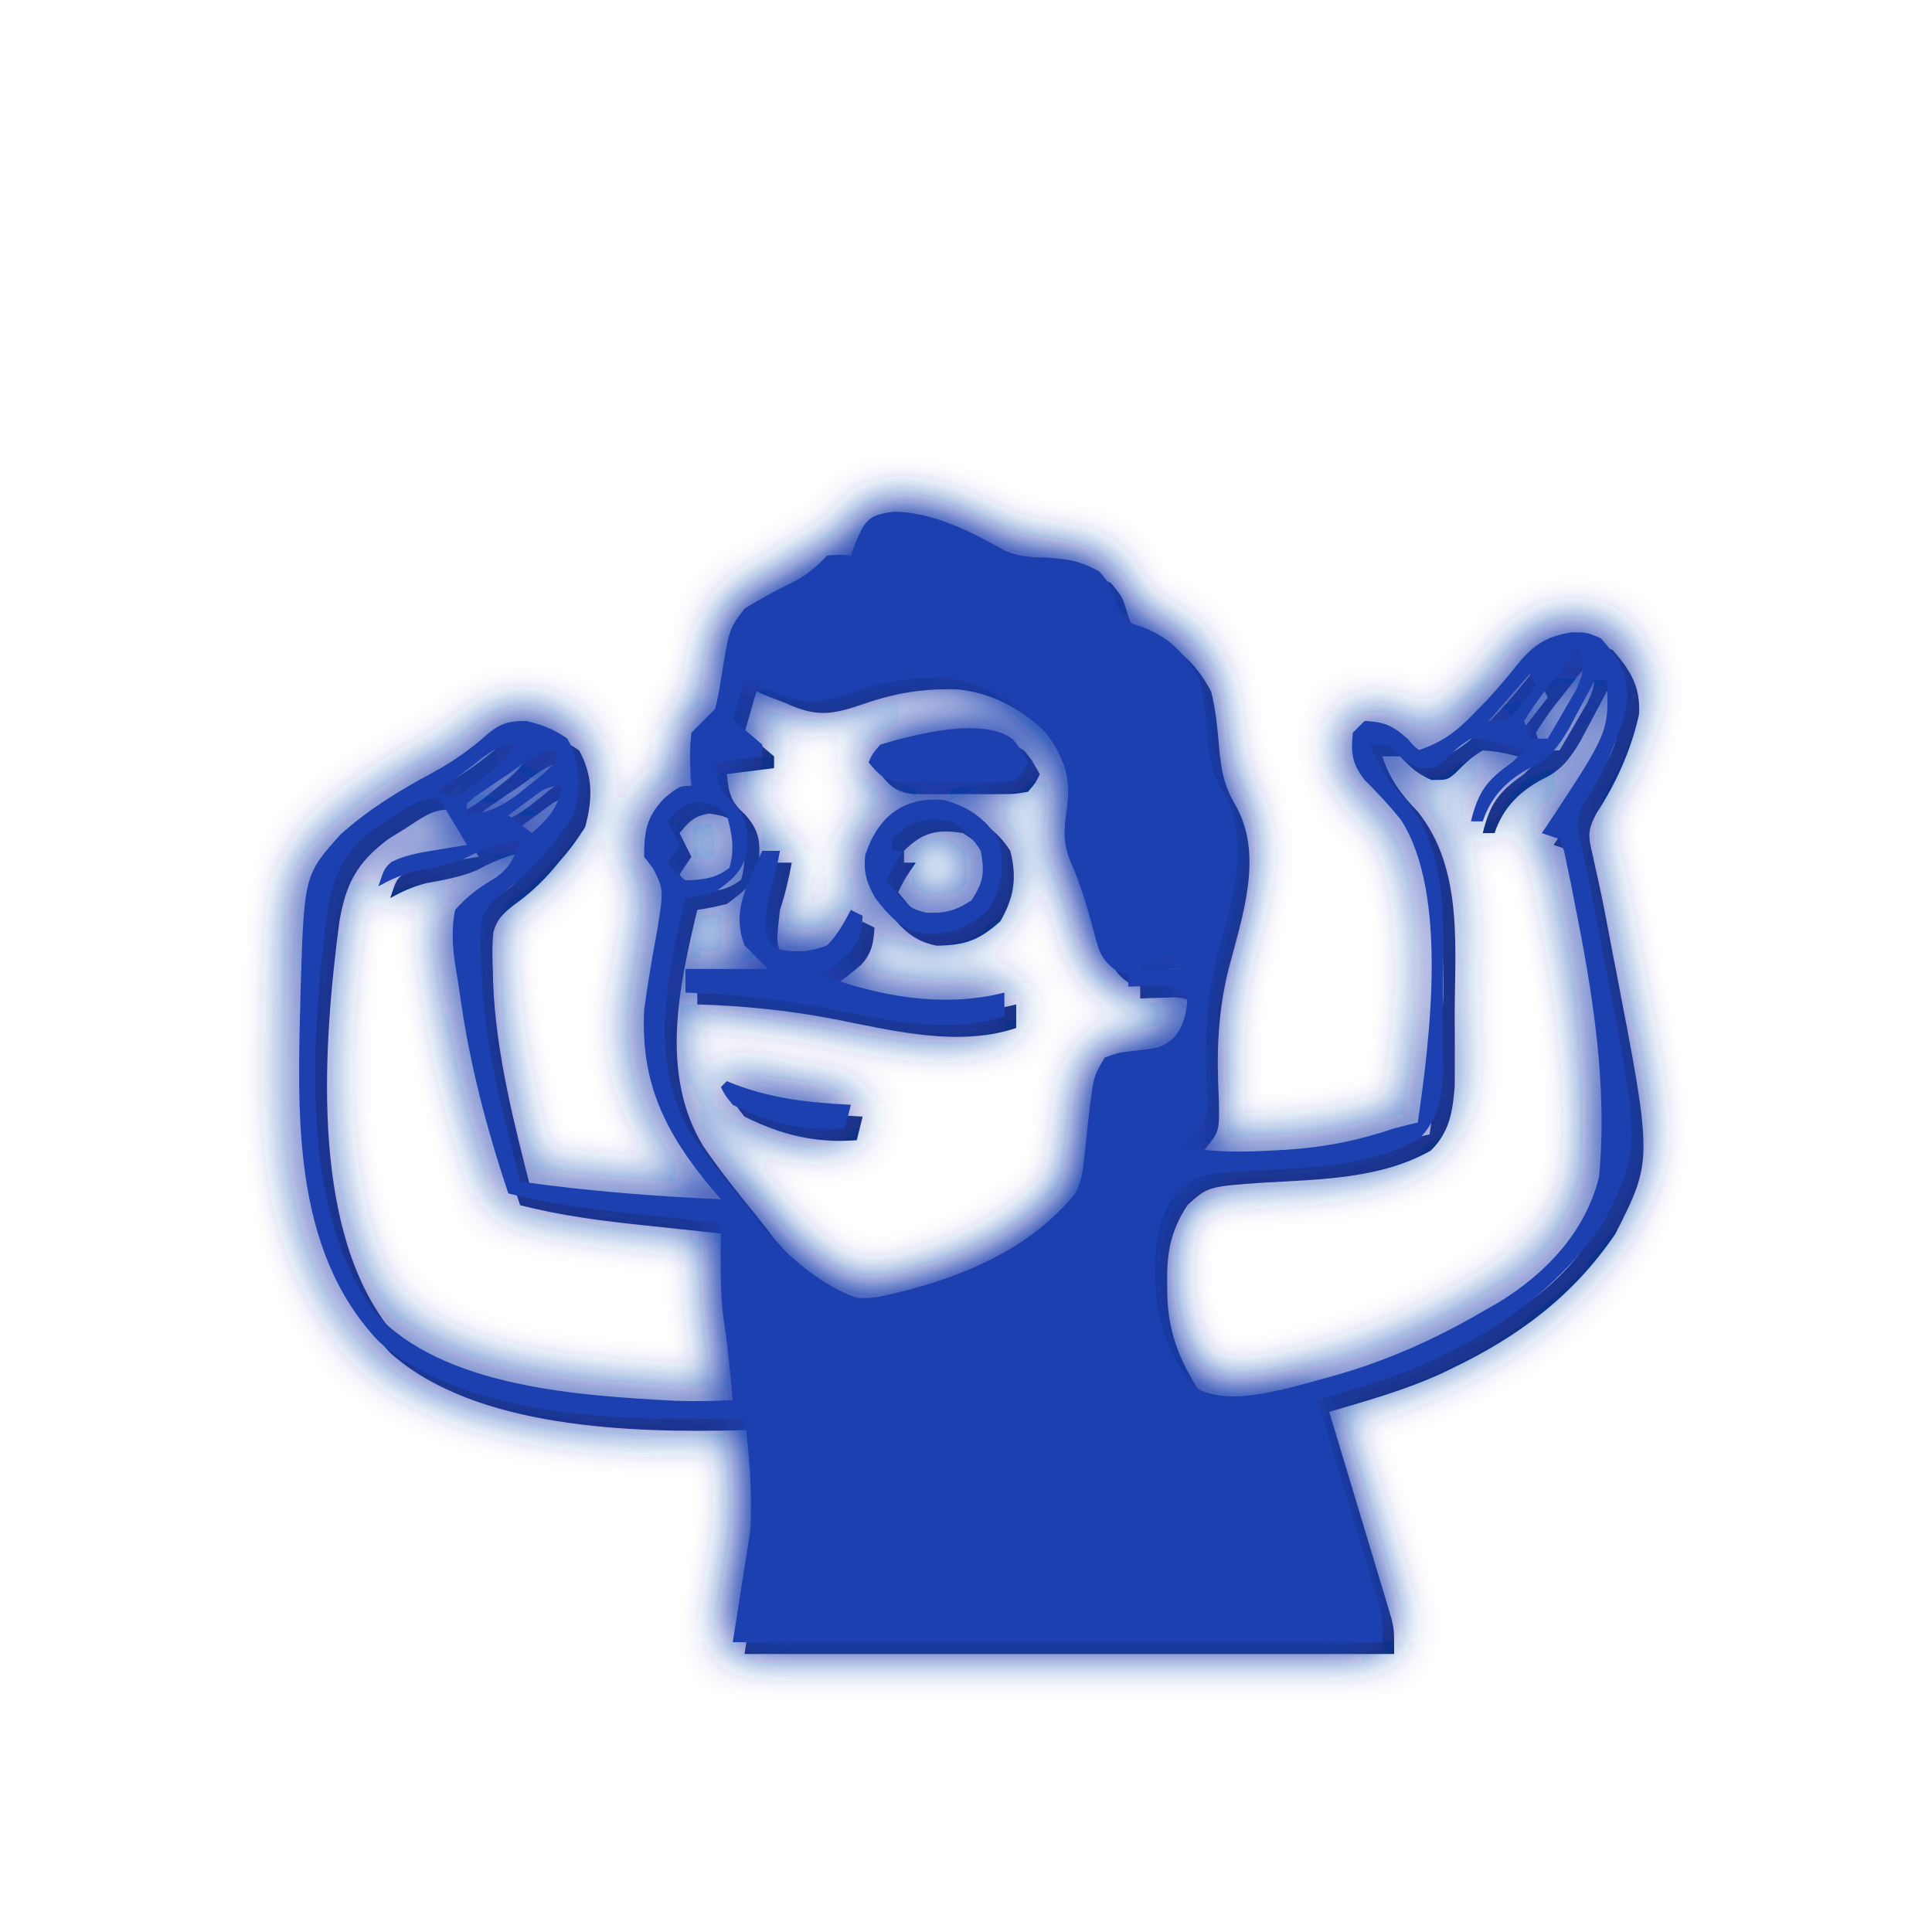
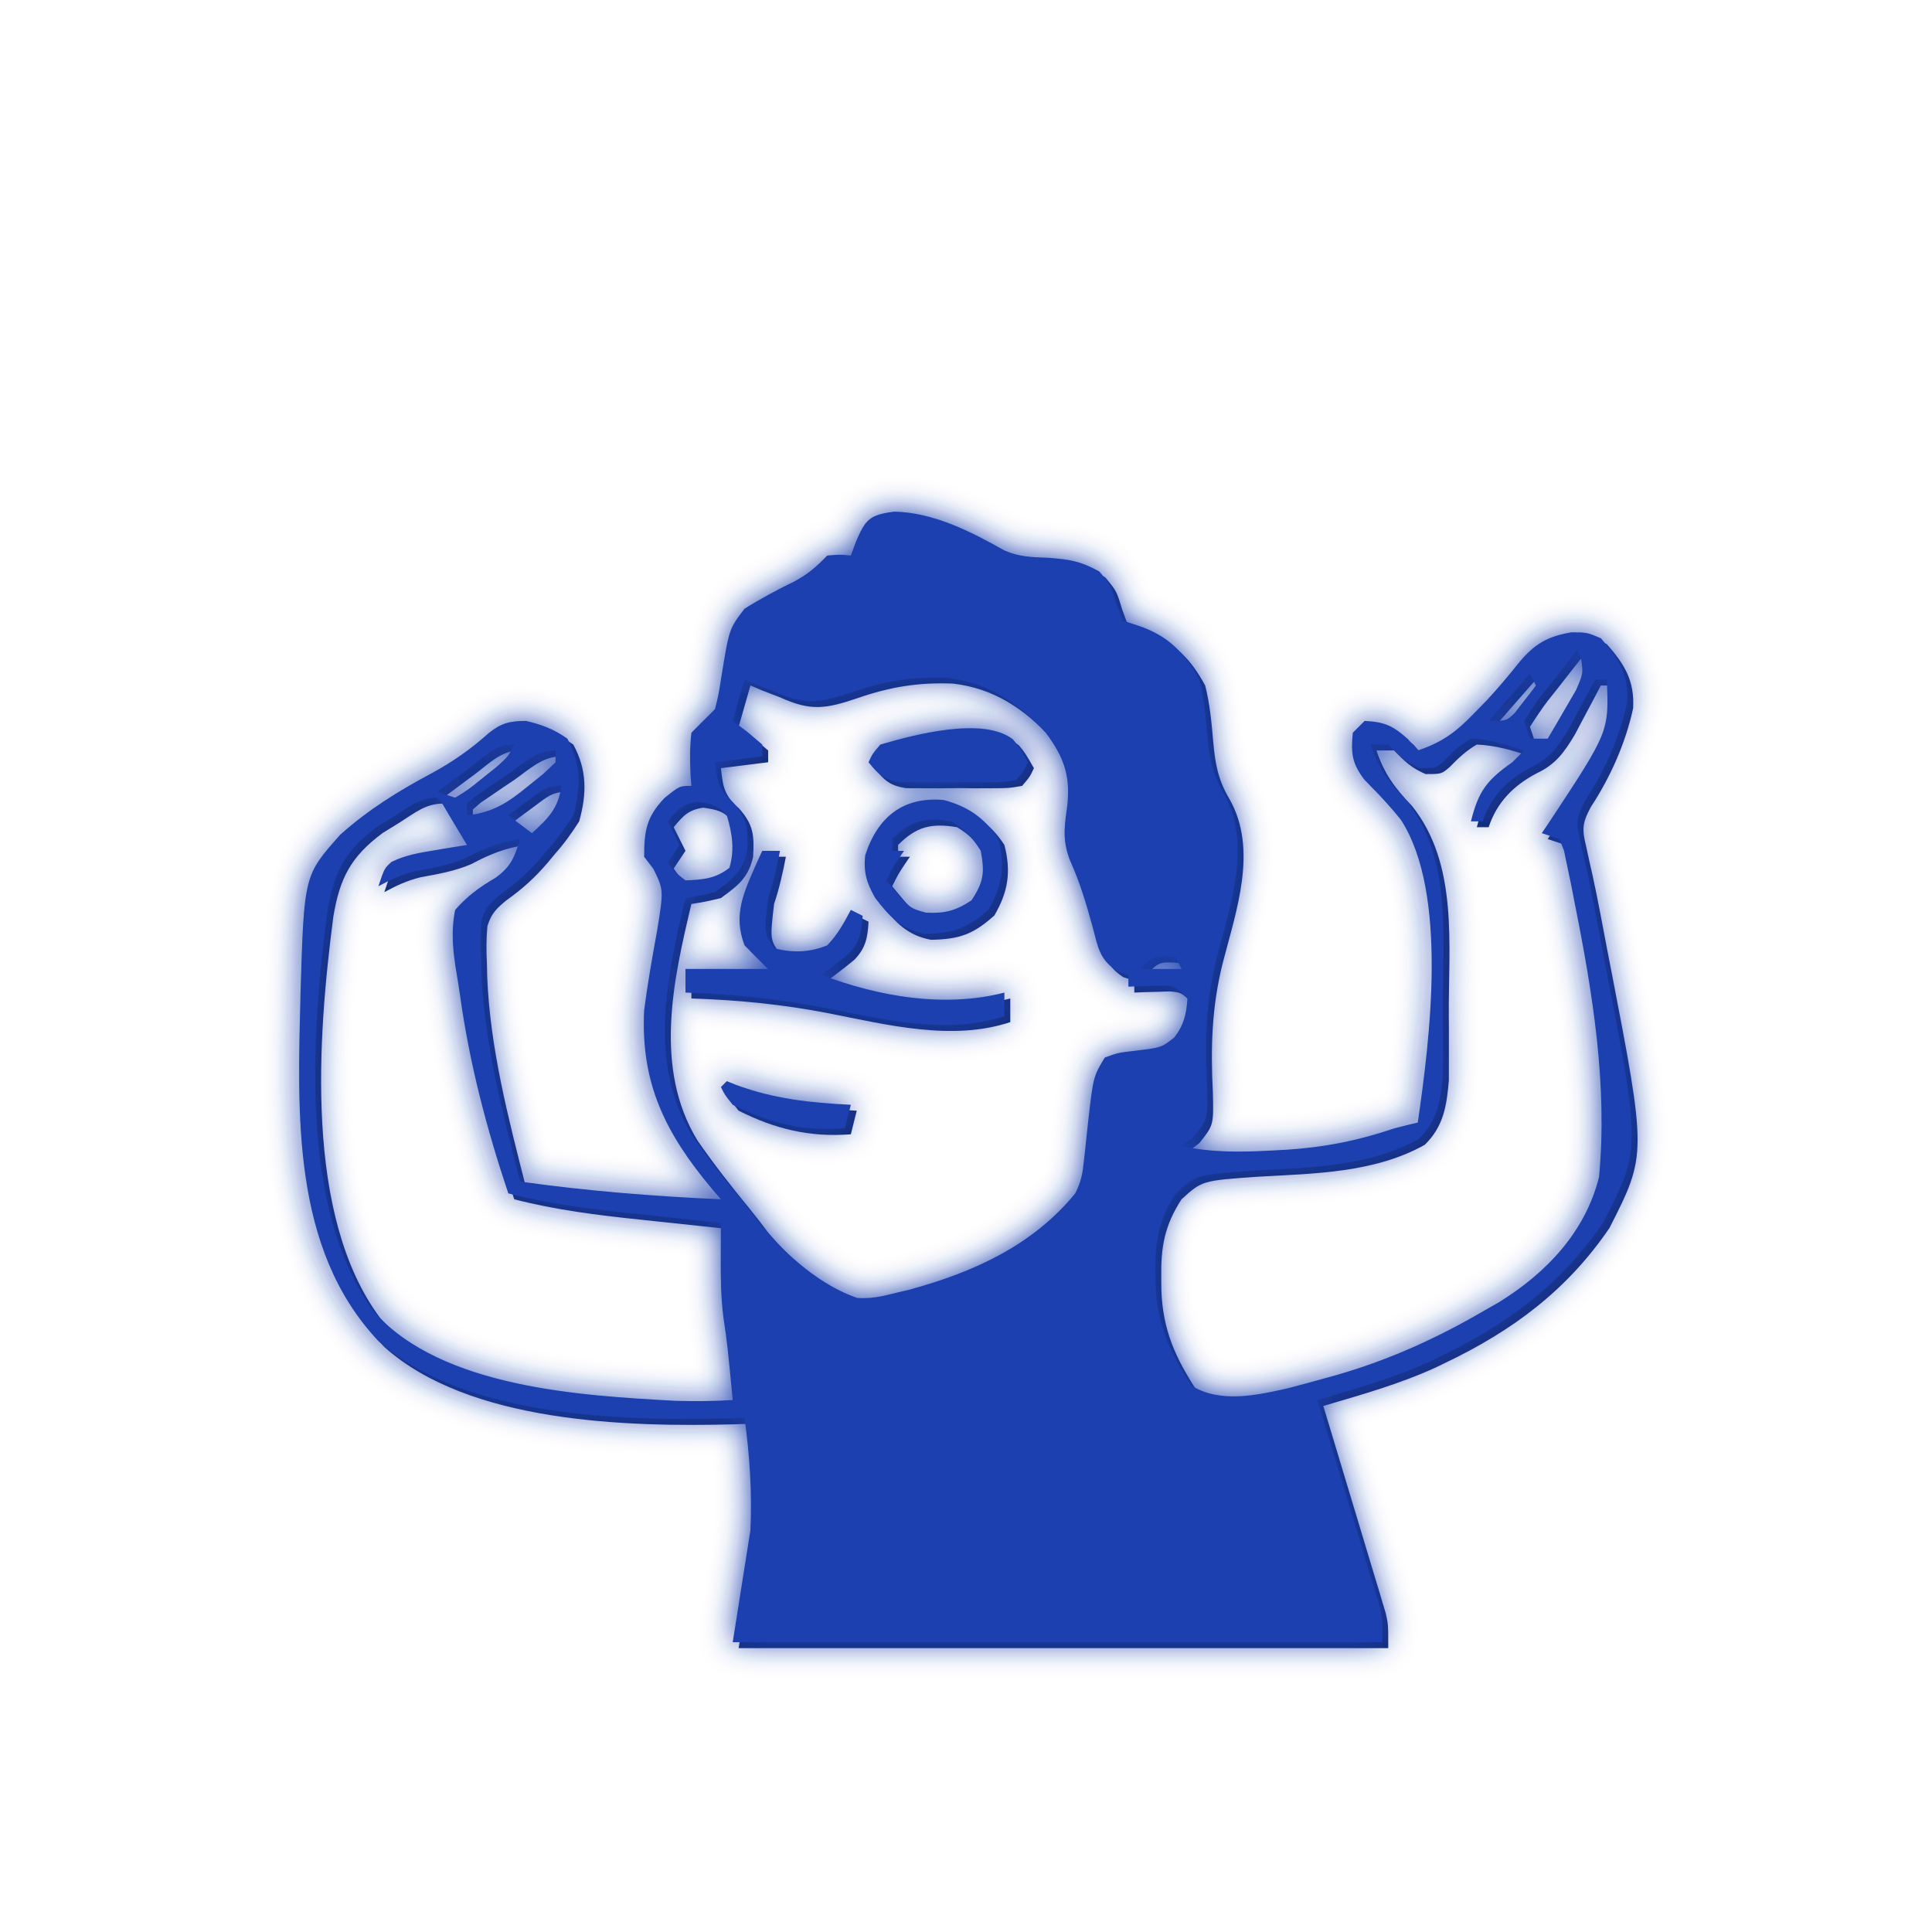
<svg xmlns="http://www.w3.org/2000/svg" version="1.1" width="229" height="229" viewBox="0 0 229 229">
  <defs>
    <filter id="glow">
-       <feGaussianBlur stdDeviation="4" result="blur" />
+       <feGaussianBlur stdDeviation="2.5" result="blur" />
      <feMerge>
-         <feMergeNode in="blur" />
        <feMergeNode in="blur" />
        <feMergeNode in="SourceGraphic" />
      </feMerge>
    </filter>
  </defs>
  <g transform="translate(34.35,34.35) scale(0.7)">
-     <g transform="translate(2,2)">
+     <g transform="translate(1,1)">
      <path d="M0 0 C6.594 0.133 12.985 3.382 18.645 6.578 C21.169 7.674 23.32 7.714 26.062 7.812 C29.658 8.095 31.479 8.357 34.688 10.125 C36.625 12.438 36.625 12.438 37.562 15.562 C37.913 16.511 38.264 17.46 38.625 18.438 C39.512 18.726 40.399 19.015 41.312 19.312 C46.335 21.018 49.084 23.796 51.625 28.438 C52.423 31.564 52.708 34.729 52.985 37.937 C53.321 41.678 53.786 44.398 55.75 47.688 C60.596 56.232 56.891 66.546 54.598 75.422 C52.733 82.874 52.537 89.727 52.928 97.385 C53.06 102.892 53.06 102.892 50.613 105.957 C50.285 106.201 50.285 106.201 48.625 107.438 C53.766 108.53 58.578 108.474 63.812 108.188 C64.652 108.143 65.492 108.099 66.358 108.053 C72.808 107.64 78.492 106.508 84.625 104.438 C85.955 104.092 87.288 103.754 88.625 103.438 C90.657 89.487 93.819 64.646 85.781 52.207 C83.846 49.778 81.834 47.614 79.625 45.438 C77.505 42.7 77.267 40.924 77.625 37.438 C77.955 37.108 77.955 37.108 79.625 35.438 C83.008 35.616 84.388 36.226 86.938 38.5 C87.494 39.139 88.051 39.779 88.625 40.438 C92.709 39.081 95.084 37.335 98.062 34.25 C98.841 33.451 99.62 32.652 100.422 31.828 C102.314 29.775 104.072 27.68 105.812 25.5 C108.406 22.412 110.555 21.13 114.625 20.438 C117.25 20.438 117.25 20.438 119.625 21.438 C122.613 24.83 124.359 27.61 124.086 32.312 C122.814 38.176 120.213 44.026 116.922 49.023 C115.386 51.883 115.447 52.83 116.188 55.938 C116.394 56.882 116.6 57.827 116.812 58.801 C116.939 59.355 117.065 59.908 117.195 60.479 C118.116 64.676 118.885 68.904 119.688 73.125 C119.862 74.016 120.036 74.906 120.215 75.824 C126.41 107.863 126.41 107.863 120.074 120.312 C112.875 130.868 103.699 137.675 92.312 143.125 C92.029 143.262 92.029 143.262 90.593 143.954 C84.487 146.743 78.051 148.543 71.625 150.438 C71.958 151.537 72.291 152.637 72.635 153.771 C73.87 157.854 75.099 161.94 76.325 166.026 C76.856 167.794 77.39 169.561 77.925 171.328 C78.695 173.868 79.458 176.41 80.219 178.953 C80.459 179.742 80.7 180.53 80.948 181.343 C81.168 182.084 81.388 182.824 81.615 183.587 C81.811 184.235 82.006 184.884 82.207 185.552 C82.625 187.438 82.625 187.438 82.625 191.438 C46.325 191.438 10.025 191.438 -27.375 191.438 C-26.385 185.167 -25.395 178.898 -24.375 172.438 C-24.088 165.969 -24.508 159.845 -25.375 153.438 C-26.275 153.472 -27.175 153.507 -28.102 153.543 C-46.183 154.015 -73.052 153.321 -87.375 140.438 C-102.176 124.764 -101.05 101.65 -100.558 81.431 C-99.96 61.576 -99.96 61.576 -93.824 54.699 C-89.09 50.468 -84.054 47.341 -78.475 44.366 C-74.844 42.404 -71.763 40.248 -68.684 37.493 C-66.57 35.789 -65.076 35.438 -62.375 35.438 C-59.742 36.039 -57.586 36.874 -55.375 38.438 C-53.016 42.763 -53.076 46.763 -54.375 51.438 C-55.722 53.553 -56.927 55.22 -58.562 57.062 C-58.937 57.514 -59.311 57.965 -59.697 58.43 C-61.835 60.938 -63.949 62.862 -66.637 64.77 C-68.393 66.203 -69.245 67.015 -69.916 69.194 C-70.118 71.329 -70.101 73.358 -70 75.5 C-69.982 76.277 -69.964 77.054 -69.945 77.855 C-69.447 89.949 -66.358 101.758 -63.375 113.438 C-52.051 115.027 -40.798 115.935 -29.375 116.438 C-29.641 116.129 -29.641 116.129 -30.984 114.566 C-38.769 105.233 -42.981 96.816 -42.375 84.438 C-41.787 79.92 -40.994 75.433 -40.178 70.951 C-39.064 64.078 -39.064 64.078 -40.793 60.512 C-41.315 59.827 -41.837 59.143 -42.375 58.438 C-42.375 54.066 -41.974 51.681 -38.938 48.5 C-36.375 46.438 -36.375 46.438 -34.375 46.438 C-34.421 45.834 -34.468 45.231 -34.516 44.609 C-34.626 42.167 -34.656 39.867 -34.375 37.438 C-33.042 36.104 -31.708 34.771 -30.375 33.438 C-29.77 30.969 -29.77 30.969 -29.312 28.062 C-27.979 19.83 -27.979 19.83 -25.375 16.438 C-22.64 14.726 -19.868 13.247 -16.969 11.832 C-14.594 10.555 -13.219 9.342 -11.375 7.438 C-9.188 7.25 -9.188 7.25 -7.375 7.438 C-7.086 6.654 -6.798 5.87 -6.5 5.062 C-4.867 1.253 -4.176 0.541 0 0 Z M115.625 23.438 C114.091 25.366 112.573 27.304 111.062 29.25 C110.625 29.797 110.187 30.344 109.736 30.908 C108.619 32.36 107.614 33.896 106.625 35.438 C106.955 36.428 107.285 37.417 107.625 38.438 C108.615 38.438 109.605 38.438 110.625 38.438 C111.661 36.696 112.678 34.944 113.688 33.188 C114.256 32.213 114.824 31.238 115.41 30.234 C116.625 27.438 116.625 27.438 116.309 25.078 C116.083 24.537 115.857 23.995 115.625 23.438 Z M107.625 27.438 C105.315 30.078 103.005 32.718 100.625 35.438 C103.625 35.438 103.625 35.438 105.012 34.125 C105.441 33.568 105.87 33.011 106.312 32.438 C106.749 31.881 107.186 31.324 107.637 30.75 C107.963 30.317 108.289 29.884 108.625 29.438 C108.295 28.777 107.965 28.117 107.625 27.438 Z M-25.375 28.438 C-26.035 30.747 -26.695 33.057 -27.375 35.438 C-26.55 36.056 -25.725 36.675 -24.875 37.312 C-24.05 38.014 -23.225 38.715 -22.375 39.438 C-22.375 40.097 -22.375 40.758 -22.375 41.438 C-25.015 41.767 -27.655 42.097 -30.375 42.438 C-30.017 45.663 -29.802 47.062 -27.312 49.25 C-24.826 52.057 -24.73 53.805 -24.922 57.469 C-25.743 61.035 -27.442 62.287 -30.375 64.438 C-33.051 65.066 -33.051 65.066 -35.375 65.438 C-38.494 78.524 -41.768 93.222 -34.375 105.438 C-31.619 109.431 -28.636 113.239 -25.556 116.986 C-24.481 118.308 -23.449 119.664 -22.422 121.023 C-18.242 125.953 -12.467 131.041 -6.27 133.156 C-4.117 133.266 -2.467 132.974 -0.375 132.438 C0.612 132.202 1.6 131.966 2.617 131.723 C13.419 128.762 23.375 124.284 30.625 115.438 C31.638 113.412 31.857 112.143 32.09 109.918 C32.129 109.572 32.129 109.572 32.326 107.818 C32.482 106.368 32.636 104.918 32.787 103.467 C33.674 95.67 33.674 95.67 35.625 92.438 C37.902 91.617 37.902 91.617 40.562 91.312 C45.231 90.749 45.231 90.749 47.391 89.043 C49.054 86.879 49.417 85.139 49.625 82.438 C47.625 80.438 47.625 80.438 45.68 80.242 C45.32 80.254 45.32 80.254 43.5 80.312 C42.776 80.331 42.051 80.349 41.305 80.367 C40.75 80.39 40.196 80.414 39.625 80.438 C39.625 79.778 39.625 79.118 39.625 78.438 C39.008 78.234 38.39 78.03 37.754 77.82 C34.69 75.83 34.495 73.792 33.562 70.312 C32.519 66.509 31.44 62.852 29.812 59.25 C28.536 56.058 28.684 53.824 29.188 50.438 C29.92 45.073 28.864 41.753 25.625 37.438 C20.962 32.361 15.866 28.943 8.973 28.121 C3.11 27.882 -1.708 28.664 -7.188 30.562 C-12.614 32.404 -15.177 32.82 -20.375 30.438 C-21.344 30.066 -22.314 29.695 -23.312 29.312 C-23.993 29.024 -24.674 28.735 -25.375 28.438 Z M118.625 28.438 C118.227 29.197 117.828 29.956 117.418 30.738 C116.888 31.732 116.358 32.726 115.812 33.75 C115.29 34.736 114.768 35.722 114.23 36.738 C112.431 39.763 110.954 41.817 107.75 43.312 C103.831 45.387 101.045 48.178 99.625 52.438 C98.965 52.438 98.305 52.438 97.625 52.438 C98.879 47.423 100.263 45.491 104.625 42.438 C105.285 41.778 105.945 41.117 106.625 40.438 C103.629 39.392 100.805 38.583 97.625 38.438 C95.745 39.524 94.482 40.766 92.965 42.309 C91.625 43.438 91.625 43.438 88.938 43.438 C86.54 42.401 85.404 41.298 83.625 39.438 C82.635 39.438 81.645 39.438 80.625 39.438 C81.974 43.443 83.726 45.775 86.625 48.812 C94.579 58.74 92.793 72.386 92.875 84.5 C92.878 84.821 92.878 84.821 92.892 86.446 C92.904 88.31 92.9 90.172 92.891 92.035 C92.888 93.123 92.886 94.211 92.884 95.332 C92.525 99.633 91.975 103.116 88.813 106.211 C80.326 110.969 70.176 111.075 60.703 111.609 C51.105 112.271 51.105 112.271 47.625 115.438 C44.715 119.888 44.106 123.591 44.188 128.75 C44.194 129.407 44.2 130.064 44.206 130.741 C44.424 137.568 46.595 142.355 50.312 148 C55.159 151.013 61.423 149.625 66.754 148.406 C68.57 147.934 70.381 147.444 72.188 146.938 C72.667 146.805 72.667 146.805 75.091 146.133 C83.855 143.581 91.751 140.019 99.625 135.438 C100.527 134.922 101.43 134.406 102.359 133.875 C110.374 128.926 116.989 121.983 119.312 112.688 C120.802 97.194 118.224 81.401 115.188 66.25 C114.982 65.192 114.777 64.134 114.566 63.044 C114.463 62.556 114.463 62.556 113.941 60.082 C113.76 59.209 113.579 58.336 113.393 57.437 C113.139 56.777 112.886 56.117 112.625 55.438 C112.13 55.273 112.13 55.273 109.625 54.438 C110.084 53.759 110.543 53.081 111.016 52.383 C121.013 37.219 121.013 37.219 120.625 28.438 C119.965 28.438 119.305 28.438 118.625 28.438 Z M-72 43.438 C-72.516 43.819 -73.031 44.201 -73.562 44.594 C-74.836 45.537 -76.106 46.487 -77.375 47.438 C-76.385 47.767 -75.395 48.097 -74.375 48.438 C-72.148 47.074 -72.148 47.074 -69.75 45.125 C-68.953 44.489 -68.157 43.854 -67.336 43.199 C-65.375 41.438 -65.375 41.438 -64.375 39.438 C-67.535 39.438 -69.563 41.606 -72 43.438 Z M-65.375 44.438 C-65.697 44.653 -65.697 44.653 -67.324 45.746 C-67.96 46.181 -68.595 46.615 -69.25 47.062 C-69.846 47.467 -70.441 47.872 -71.055 48.289 C-71.49 48.668 -71.926 49.047 -72.375 49.438 C-72.375 50.097 -72.375 50.758 -72.375 51.438 C-67.927 50.917 -65.499 49.315 -62.062 46.5 C-61.179 45.79 -60.296 45.079 -59.387 44.348 C-58.723 43.717 -58.059 43.087 -57.375 42.438 C-57.375 41.778 -57.375 41.117 -57.375 40.438 C-60.603 40.438 -62.816 42.641 -65.375 44.438 Z M-62 48.938 C-62.632 49.402 -63.263 49.866 -63.914 50.344 C-64.396 50.705 -64.878 51.066 -65.375 51.438 C-64.055 52.428 -62.735 53.417 -61.375 54.438 C-58.576 51.91 -56.917 50.233 -56.375 46.438 C-59 46.438 -59.911 47.39 -62 48.938 Z M-84.75 51.625 C-85.228 51.921 -85.228 51.921 -87.648 53.418 C-93.087 57.446 -94.925 61.115 -96.004 67.586 C-98.656 87.962 -100.972 118.211 -88.074 135.543 C-76.59 148.347 -53.114 149.686 -37.178 150.558 C-33.903 150.658 -30.646 150.627 -27.375 150.438 C-28.287 140.966 -28.287 140.966 -28.938 136.562 C-29.392 133.09 -29.419 129.68 -29.402 126.18 C-29.398 125.103 -29.394 124.027 -29.39 122.917 C-29.385 122.099 -29.38 121.281 -29.375 120.438 C-30.146 120.357 -30.917 120.277 -31.711 120.194 C-34.613 119.889 -37.515 119.579 -40.416 119.266 C-41.664 119.132 -42.912 119 -44.16 118.87 C-51.333 118.122 -58.375 117.244 -65.375 115.438 C-69.063 104.447 -71.97 93.332 -73.558 81.844 C-73.727 80.663 -73.912 79.485 -74.114 78.309 C-74.747 74.553 -75.125 71.187 -74.375 67.438 C-72.29 65.069 -70.278 63.603 -67.559 62.013 C-64.917 60.107 -64.316 58.505 -63.375 55.438 C-66.896 55.955 -69.509 57.013 -72.633 58.68 C-75.395 59.881 -78.275 60.366 -81.227 60.91 C-83.493 61.467 -85.331 62.323 -87.375 63.438 C-86.375 60.438 -86.375 60.438 -85.168 59.32 C-82.726 58.118 -80.368 57.754 -77.688 57.312 C-76.694 57.145 -75.7 56.977 -74.676 56.805 C-73.917 56.684 -73.157 56.562 -72.375 56.438 C-73.368 54.767 -74.369 53.101 -75.375 51.438 C-75.726 50.839 -76.076 50.241 -76.438 49.625 C-76.592 49.429 -76.592 49.429 -77.375 48.438 C-80.414 48.438 -82.2 50.022 -84.75 51.625 Z M-38.375 52.438 C-37.715 53.758 -37.055 55.078 -36.375 56.438 C-37.035 57.428 -37.695 58.417 -38.375 59.438 C-37.25 61 -37.25 61 -35.375 62.438 C-32.419 62.317 -30.309 62.169 -27.938 60.312 C-27.024 57.267 -27.468 54.456 -28.375 51.438 C-30.022 49.633 -30.985 49.498 -33.375 49.125 C-35.915 49.522 -36.759 50.499 -38.375 52.438 Z M-40.375 54.438 C-39.375 57.438 -39.375 57.438 -39.375 57.438 Z M41.625 77.438 C43.935 77.438 46.245 77.438 48.625 77.438 C48.295 76.778 47.965 76.118 47.625 75.438 C43.875 75.188 43.875 75.188 41.625 77.438 Z " fill="#142d7a" transform="translate(102.375,37.5625)" />
      <path d="M0 0 C1.121 1.379 1.121 1.379 2.559 3.879 C1.865 5.354 1.865 5.354 0.559 6.879 C-1.64 7.267 -1.64 7.267 -4.344 7.277 C-5.316 7.281 -6.289 7.285 -7.291 7.289 C-8.31 7.277 -9.329 7.266 -10.379 7.254 C-11.394 7.266 -12.409 7.277 -13.455 7.289 C-14.429 7.285 -15.403 7.281 -16.406 7.277 C-17.299 7.274 -18.193 7.271 -19.113 7.267 C-21.851 6.811 -22.731 6.008 -24.441 3.879 C-23.789 2.453 -23.789 2.453 -22.441 0.879 C-16.865 -0.748 -5.061 -3.936 0 0 Z " fill="#142d7a" transform="translate(122.4414,76.12109)" />
      <path d="M0 0 C4.111 1.109 6.913 3.041 9.258 6.609 C10.426 11.172 9.902 14.489 7.57 18.547 C3.967 21.761 1.656 22.584 -3.18 22.672 C-7.152 21.931 -9.245 19.719 -11.629 16.57 C-13.058 14.054 -13.611 12.27 -13.316 9.387 C-11.206 2.855 -6.875 -0.606 0 0 Z M-8.742 6.609 C-8.742 7.269 -8.742 7.929 -8.742 8.609 C-8.082 8.609 -7.422 8.609 -6.742 8.609 C-7.052 9.063 -7.361 9.517 -7.68 9.984 C-8.742 11.609 -8.742 11.609 -9.742 13.609 C-5.868 18.305 -5.868 18.305 -2.992 19.082 C0.179 19.239 2.066 18.738 4.695 16.984 C6.756 13.853 6.935 12.294 6.258 8.609 C4.916 6.422 3.448 4.948 1.258 3.609 C-3.11 2.896 -5.592 3.459 -8.742 6.609 Z " fill="#142d7a" transform="translate(110.7422,86.39062)" />
      <path d="M0 0 C0.99 0 1.98 0 3 0 C2.477 2.763 1.891 5.326 1 8 C0.303 14.016 0.303 14.016 2.062 16.5 C5.208 17.312 8.012 17.202 11 16 C12.8 14.111 13.757 12.336 15 10 C15.66 10.33 16.32 10.66 17 11 C16.845 13.709 16.518 15.466 14.598 17.445 C13.097 18.682 11.579 19.865 10 21 C19.699 24.67 30.809 26.63 41 24 C41 25.32 41 26.64 41 28 C31.172 31.276 20.052 28.439 10.217 26.502 C2.473 25.002 -5.124 24.245 -13 24 C-13 22.68 -13 21.36 -13 20 C-8.38 20 -3.76 20 1 20 C-0.32 18.68 -1.64 17.36 -3 16 C-5.017 10.705 -3.051 6.896 -0.91 1.977 C-0.61 1.324 -0.309 0.672 0 0 Z " fill="#142d7a" transform="translate(80,95)" />
      <path d="M0 0 C0.51 0.205 1.021 0.41 1.547 0.621 C7.993 3.01 14.16 3.664 21 4 C20.67 5.32 20.34 6.64 20 8 C13.074 8.523 7.231 7.137 1 4 C-0.32 2.363 -0.32 2.363 -1 1 C-0.67 0.67 -0.34 0.34 0 0 Z " fill="#142d7a" transform="translate(74,134)" />
    </g>
    <g filter="url(#glow)">
      <path d="M0 0 C6.594 0.133 12.985 3.382 18.645 6.578 C21.169 7.674 23.32 7.714 26.062 7.812 C29.658 8.095 31.479 8.357 34.688 10.125 C36.625 12.438 36.625 12.438 37.562 15.562 C37.913 16.511 38.264 17.46 38.625 18.438 C39.512 18.726 40.399 19.015 41.312 19.312 C46.335 21.018 49.084 23.796 51.625 28.438 C52.423 31.564 52.708 34.729 52.985 37.937 C53.321 41.678 53.786 44.398 55.75 47.688 C60.596 56.232 56.891 66.546 54.598 75.422 C52.733 82.874 52.537 89.727 52.928 97.385 C53.06 102.892 53.06 102.892 50.613 105.957 C50.285 106.201 50.285 106.201 48.625 107.438 C53.766 108.53 58.578 108.474 63.812 108.188 C64.652 108.143 65.492 108.099 66.358 108.053 C72.808 107.64 78.492 106.508 84.625 104.438 C85.955 104.092 87.288 103.754 88.625 103.438 C90.657 89.487 93.819 64.646 85.781 52.207 C83.846 49.778 81.834 47.614 79.625 45.438 C77.505 42.7 77.267 40.924 77.625 37.438 C77.955 37.108 77.955 37.108 79.625 35.438 C83.008 35.616 84.388 36.226 86.938 38.5 C87.494 39.139 88.051 39.779 88.625 40.438 C92.709 39.081 95.084 37.335 98.062 34.25 C98.841 33.451 99.62 32.652 100.422 31.828 C102.314 29.775 104.072 27.68 105.812 25.5 C108.406 22.412 110.555 21.13 114.625 20.438 C117.25 20.438 117.25 20.438 119.625 21.438 C122.613 24.83 124.359 27.61 124.086 32.312 C122.814 38.176 120.213 44.026 116.922 49.023 C115.386 51.883 115.447 52.83 116.188 55.938 C116.394 56.882 116.6 57.827 116.812 58.801 C116.939 59.355 117.065 59.908 117.195 60.479 C118.116 64.676 118.885 68.904 119.688 73.125 C119.862 74.016 120.036 74.906 120.215 75.824 C126.41 107.863 126.41 107.863 120.074 120.312 C112.875 130.868 103.699 137.675 92.312 143.125 C92.029 143.262 92.029 143.262 90.593 143.954 C84.487 146.743 78.051 148.543 71.625 150.438 C71.958 151.537 72.291 152.637 72.635 153.771 C73.87 157.854 75.099 161.94 76.325 166.026 C76.856 167.794 77.39 169.561 77.925 171.328 C78.695 173.868 79.458 176.41 80.219 178.953 C80.459 179.742 80.7 180.53 80.948 181.343 C81.168 182.084 81.388 182.824 81.615 183.587 C81.811 184.235 82.006 184.884 82.207 185.552 C82.625 187.438 82.625 187.438 82.625 191.438 C46.325 191.438 10.025 191.438 -27.375 191.438 C-26.385 185.167 -25.395 178.898 -24.375 172.438 C-24.088 165.969 -24.508 159.845 -25.375 153.438 C-26.275 153.472 -27.175 153.507 -28.102 153.543 C-46.183 154.015 -73.052 153.321 -87.375 140.438 C-102.176 124.764 -101.05 101.65 -100.558 81.431 C-99.96 61.576 -99.96 61.576 -93.824 54.699 C-89.09 50.468 -84.054 47.341 -78.475 44.366 C-74.844 42.404 -71.763 40.248 -68.684 37.493 C-66.57 35.789 -65.076 35.438 -62.375 35.438 C-59.742 36.039 -57.586 36.874 -55.375 38.438 C-53.016 42.763 -53.076 46.763 -54.375 51.438 C-55.722 53.553 -56.927 55.22 -58.562 57.062 C-58.937 57.514 -59.311 57.965 -59.697 58.43 C-61.835 60.938 -63.949 62.862 -66.637 64.77 C-68.393 66.203 -69.245 67.015 -69.916 69.194 C-70.118 71.329 -70.101 73.358 -70 75.5 C-69.982 76.277 -69.964 77.054 -69.945 77.855 C-69.447 89.949 -66.358 101.758 -63.375 113.438 C-52.051 115.027 -40.798 115.935 -29.375 116.438 C-29.641 116.129 -29.641 116.129 -30.984 114.566 C-38.769 105.233 -42.981 96.816 -42.375 84.438 C-41.787 79.92 -40.994 75.433 -40.178 70.951 C-39.064 64.078 -39.064 64.078 -40.793 60.512 C-41.315 59.827 -41.837 59.143 -42.375 58.438 C-42.375 54.066 -41.974 51.681 -38.938 48.5 C-36.375 46.438 -36.375 46.438 -34.375 46.438 C-34.421 45.834 -34.468 45.231 -34.516 44.609 C-34.626 42.167 -34.656 39.867 -34.375 37.438 C-33.042 36.104 -31.708 34.771 -30.375 33.438 C-29.77 30.969 -29.77 30.969 -29.312 28.062 C-27.979 19.83 -27.979 19.83 -25.375 16.438 C-22.64 14.726 -19.868 13.247 -16.969 11.832 C-14.594 10.555 -13.219 9.342 -11.375 7.438 C-9.188 7.25 -9.188 7.25 -7.375 7.438 C-7.086 6.654 -6.798 5.87 -6.5 5.062 C-4.867 1.253 -4.176 0.541 0 0 Z M115.625 23.438 C114.091 25.366 112.573 27.304 111.062 29.25 C110.625 29.797 110.187 30.344 109.736 30.908 C108.619 32.36 107.614 33.896 106.625 35.438 C106.955 36.428 107.285 37.417 107.625 38.438 C108.615 38.438 109.605 38.438 110.625 38.438 C111.661 36.696 112.678 34.944 113.688 33.188 C114.256 32.213 114.824 31.238 115.41 30.234 C116.625 27.438 116.625 27.438 116.309 25.078 C116.083 24.537 115.857 23.995 115.625 23.438 Z M107.625 27.438 C105.315 30.078 103.005 32.718 100.625 35.438 C103.625 35.438 103.625 35.438 105.012 34.125 C105.441 33.568 105.87 33.011 106.312 32.438 C106.749 31.881 107.186 31.324 107.637 30.75 C107.963 30.317 108.289 29.884 108.625 29.438 C108.295 28.777 107.965 28.117 107.625 27.438 Z M-25.375 28.438 C-26.035 30.747 -26.695 33.057 -27.375 35.438 C-26.55 36.056 -25.725 36.675 -24.875 37.312 C-24.05 38.014 -23.225 38.715 -22.375 39.438 C-22.375 40.097 -22.375 40.758 -22.375 41.438 C-25.015 41.767 -27.655 42.097 -30.375 42.438 C-30.017 45.663 -29.802 47.062 -27.312 49.25 C-24.826 52.057 -24.73 53.805 -24.922 57.469 C-25.743 61.035 -27.442 62.287 -30.375 64.438 C-33.051 65.066 -33.051 65.066 -35.375 65.438 C-38.494 78.524 -41.768 93.222 -34.375 105.438 C-31.619 109.431 -28.636 113.239 -25.556 116.986 C-24.481 118.308 -23.449 119.664 -22.422 121.023 C-18.242 125.953 -12.467 131.041 -6.27 133.156 C-4.117 133.266 -2.467 132.974 -0.375 132.438 C0.612 132.202 1.6 131.966 2.617 131.723 C13.419 128.762 23.375 124.284 30.625 115.438 C31.638 113.412 31.857 112.143 32.09 109.918 C32.129 109.572 32.129 109.572 32.326 107.818 C32.482 106.368 32.636 104.918 32.787 103.467 C33.674 95.67 33.674 95.67 35.625 92.438 C37.902 91.617 37.902 91.617 40.562 91.312 C45.231 90.749 45.231 90.749 47.391 89.043 C49.054 86.879 49.417 85.139 49.625 82.438 C47.625 80.438 47.625 80.438 45.68 80.242 C45.32 80.254 45.32 80.254 43.5 80.312 C42.776 80.331 42.051 80.349 41.305 80.367 C40.75 80.39 40.196 80.414 39.625 80.438 C39.625 79.778 39.625 79.118 39.625 78.438 C39.008 78.234 38.39 78.03 37.754 77.82 C34.69 75.83 34.495 73.792 33.562 70.312 C32.519 66.509 31.44 62.852 29.812 59.25 C28.536 56.058 28.684 53.824 29.188 50.438 C29.92 45.073 28.864 41.753 25.625 37.438 C20.962 32.361 15.866 28.943 8.973 28.121 C3.11 27.882 -1.708 28.664 -7.188 30.562 C-12.614 32.404 -15.177 32.82 -20.375 30.438 C-21.344 30.066 -22.314 29.695 -23.312 29.312 C-23.993 29.024 -24.674 28.735 -25.375 28.438 Z M118.625 28.438 C118.227 29.197 117.828 29.956 117.418 30.738 C116.888 31.732 116.358 32.726 115.812 33.75 C115.29 34.736 114.768 35.722 114.23 36.738 C112.431 39.763 110.954 41.817 107.75 43.312 C103.831 45.387 101.045 48.178 99.625 52.438 C98.965 52.438 98.305 52.438 97.625 52.438 C98.879 47.423 100.263 45.491 104.625 42.438 C105.285 41.778 105.945 41.117 106.625 40.438 C103.629 39.392 100.805 38.583 97.625 38.438 C95.745 39.524 94.482 40.766 92.965 42.309 C91.625 43.438 91.625 43.438 88.938 43.438 C86.54 42.401 85.404 41.298 83.625 39.438 C82.635 39.438 81.645 39.438 80.625 39.438 C81.974 43.443 83.726 45.775 86.625 48.812 C94.579 58.74 92.793 72.386 92.875 84.5 C92.878 84.821 92.878 84.821 92.892 86.446 C92.904 88.31 92.9 90.172 92.891 92.035 C92.888 93.123 92.886 94.211 92.884 95.332 C92.525 99.633 91.975 103.116 88.813 106.211 C80.326 110.969 70.176 111.075 60.703 111.609 C51.105 112.271 51.105 112.271 47.625 115.438 C44.715 119.888 44.106 123.591 44.188 128.75 C44.194 129.407 44.2 130.064 44.206 130.741 C44.424 137.568 46.595 142.355 50.312 148 C55.159 151.013 61.423 149.625 66.754 148.406 C68.57 147.934 70.381 147.444 72.188 146.938 C72.667 146.805 72.667 146.805 75.091 146.133 C83.855 143.581 91.751 140.019 99.625 135.438 C100.527 134.922 101.43 134.406 102.359 133.875 C110.374 128.926 116.989 121.983 119.312 112.688 C120.802 97.194 118.224 81.401 115.188 66.25 C114.982 65.192 114.777 64.134 114.566 63.044 C114.463 62.556 114.463 62.556 113.941 60.082 C113.76 59.209 113.579 58.336 113.393 57.437 C113.139 56.777 112.886 56.117 112.625 55.438 C112.13 55.273 112.13 55.273 109.625 54.438 C110.084 53.759 110.543 53.081 111.016 52.383 C121.013 37.219 121.013 37.219 120.625 28.438 C119.965 28.438 119.305 28.438 118.625 28.438 Z M-72 43.438 C-72.516 43.819 -73.031 44.201 -73.562 44.594 C-74.836 45.537 -76.106 46.487 -77.375 47.438 C-76.385 47.767 -75.395 48.097 -74.375 48.438 C-72.148 47.074 -72.148 47.074 -69.75 45.125 C-68.953 44.489 -68.157 43.854 -67.336 43.199 C-65.375 41.438 -65.375 41.438 -64.375 39.438 C-67.535 39.438 -69.563 41.606 -72 43.438 Z M-65.375 44.438 C-65.697 44.653 -65.697 44.653 -67.324 45.746 C-67.96 46.181 -68.595 46.615 -69.25 47.062 C-69.846 47.467 -70.441 47.872 -71.055 48.289 C-71.49 48.668 -71.926 49.047 -72.375 49.438 C-72.375 50.097 -72.375 50.758 -72.375 51.438 C-67.927 50.917 -65.499 49.315 -62.062 46.5 C-61.179 45.79 -60.296 45.079 -59.387 44.348 C-58.723 43.717 -58.059 43.087 -57.375 42.438 C-57.375 41.778 -57.375 41.117 -57.375 40.438 C-60.603 40.438 -62.816 42.641 -65.375 44.438 Z M-62 48.938 C-62.632 49.402 -63.263 49.866 -63.914 50.344 C-64.396 50.705 -64.878 51.066 -65.375 51.438 C-64.055 52.428 -62.735 53.417 -61.375 54.438 C-58.576 51.91 -56.917 50.233 -56.375 46.438 C-59 46.438 -59.911 47.39 -62 48.938 Z M-84.75 51.625 C-85.228 51.921 -85.228 51.921 -87.648 53.418 C-93.087 57.446 -94.925 61.115 -96.004 67.586 C-98.656 87.962 -100.972 118.211 -88.074 135.543 C-76.59 148.347 -53.114 149.686 -37.178 150.558 C-33.903 150.658 -30.646 150.627 -27.375 150.438 C-28.287 140.966 -28.287 140.966 -28.938 136.562 C-29.392 133.09 -29.419 129.68 -29.402 126.18 C-29.398 125.103 -29.394 124.027 -29.39 122.917 C-29.385 122.099 -29.38 121.281 -29.375 120.438 C-30.146 120.357 -30.917 120.277 -31.711 120.194 C-34.613 119.889 -37.515 119.579 -40.416 119.266 C-41.664 119.132 -42.912 119 -44.16 118.87 C-51.333 118.122 -58.375 117.244 -65.375 115.438 C-69.063 104.447 -71.97 93.332 -73.558 81.844 C-73.727 80.663 -73.912 79.485 -74.114 78.309 C-74.747 74.553 -75.125 71.187 -74.375 67.438 C-72.29 65.069 -70.278 63.603 -67.559 62.013 C-64.917 60.107 -64.316 58.505 -63.375 55.438 C-66.896 55.955 -69.509 57.013 -72.633 58.68 C-75.395 59.881 -78.275 60.366 -81.227 60.91 C-83.493 61.467 -85.331 62.323 -87.375 63.438 C-86.375 60.438 -86.375 60.438 -85.168 59.32 C-82.726 58.118 -80.368 57.754 -77.688 57.312 C-76.694 57.145 -75.7 56.977 -74.676 56.805 C-73.917 56.684 -73.157 56.562 -72.375 56.438 C-73.368 54.767 -74.369 53.101 -75.375 51.438 C-75.726 50.839 -76.076 50.241 -76.438 49.625 C-76.592 49.429 -76.592 49.429 -77.375 48.438 C-80.414 48.438 -82.2 50.022 -84.75 51.625 Z M-38.375 52.438 C-37.715 53.758 -37.055 55.078 -36.375 56.438 C-37.035 57.428 -37.695 58.417 -38.375 59.438 C-37.25 61 -37.25 61 -35.375 62.438 C-32.419 62.317 -30.309 62.169 -27.938 60.312 C-27.024 57.267 -27.468 54.456 -28.375 51.438 C-30.022 49.633 -30.985 49.498 -33.375 49.125 C-35.915 49.522 -36.759 50.499 -38.375 52.438 Z M-40.375 54.438 C-39.375 57.438 -39.375 57.438 -39.375 57.438 Z M41.625 77.438 C43.935 77.438 46.245 77.438 48.625 77.438 C48.295 76.778 47.965 76.118 47.625 75.438 C43.875 75.188 43.875 75.188 41.625 77.438 Z " fill="#1e40af" transform="translate(102.375,37.5625)" />
      <path d="M0 0 C1.121 1.379 1.121 1.379 2.559 3.879 C1.865 5.354 1.865 5.354 0.559 6.879 C-1.64 7.267 -1.64 7.267 -4.344 7.277 C-5.316 7.281 -6.289 7.285 -7.291 7.289 C-8.31 7.277 -9.329 7.266 -10.379 7.254 C-11.394 7.266 -12.409 7.277 -13.455 7.289 C-14.429 7.285 -15.403 7.281 -16.406 7.277 C-17.299 7.274 -18.193 7.271 -19.113 7.267 C-21.851 6.811 -22.731 6.008 -24.441 3.879 C-23.789 2.453 -23.789 2.453 -22.441 0.879 C-16.865 -0.748 -5.061 -3.936 0 0 Z " fill="#1e40af" transform="translate(122.4414,76.12109)" />
      <path d="M0 0 C4.111 1.109 6.913 3.041 9.258 6.609 C10.426 11.172 9.902 14.489 7.57 18.547 C3.967 21.761 1.656 22.584 -3.18 22.672 C-7.152 21.931 -9.245 19.719 -11.629 16.57 C-13.058 14.054 -13.611 12.27 -13.316 9.387 C-11.206 2.855 -6.875 -0.606 0 0 Z M-8.742 6.609 C-8.742 7.269 -8.742 7.929 -8.742 8.609 C-8.082 8.609 -7.422 8.609 -6.742 8.609 C-7.052 9.063 -7.361 9.517 -7.68 9.984 C-8.742 11.609 -8.742 11.609 -9.742 13.609 C-5.868 18.305 -5.868 18.305 -2.992 19.082 C0.179 19.239 2.066 18.738 4.695 16.984 C6.756 13.853 6.935 12.294 6.258 8.609 C4.916 6.422 3.448 4.948 1.258 3.609 C-3.11 2.896 -5.592 3.459 -8.742 6.609 Z " fill="#1e40af" transform="translate(110.7422,86.39062)" />
      <path d="M0 0 C0.99 0 1.98 0 3 0 C2.477 2.763 1.891 5.326 1 8 C0.303 14.016 0.303 14.016 2.062 16.5 C5.208 17.312 8.012 17.202 11 16 C12.8 14.111 13.757 12.336 15 10 C15.66 10.33 16.32 10.66 17 11 C16.845 13.709 16.518 15.466 14.598 17.445 C13.097 18.682 11.579 19.865 10 21 C19.699 24.67 30.809 26.63 41 24 C41 25.32 41 26.64 41 28 C31.172 31.276 20.052 28.439 10.217 26.502 C2.473 25.002 -5.124 24.245 -13 24 C-13 22.68 -13 21.36 -13 20 C-8.38 20 -3.76 20 1 20 C-0.32 18.68 -1.64 17.36 -3 16 C-5.017 10.705 -3.051 6.896 -0.91 1.977 C-0.61 1.324 -0.309 0.672 0 0 Z " fill="#1e40af" transform="translate(80,95)" />
      <path d="M0 0 C0.51 0.205 1.021 0.41 1.547 0.621 C7.993 3.01 14.16 3.664 21 4 C20.67 5.32 20.34 6.64 20 8 C13.074 8.523 7.231 7.137 1 4 C-0.32 2.363 -0.32 2.363 -1 1 C-0.67 0.67 -0.34 0.34 0 0 Z " fill="#1e40af" transform="translate(74,134)" />
    </g>
  </g>
</svg>
